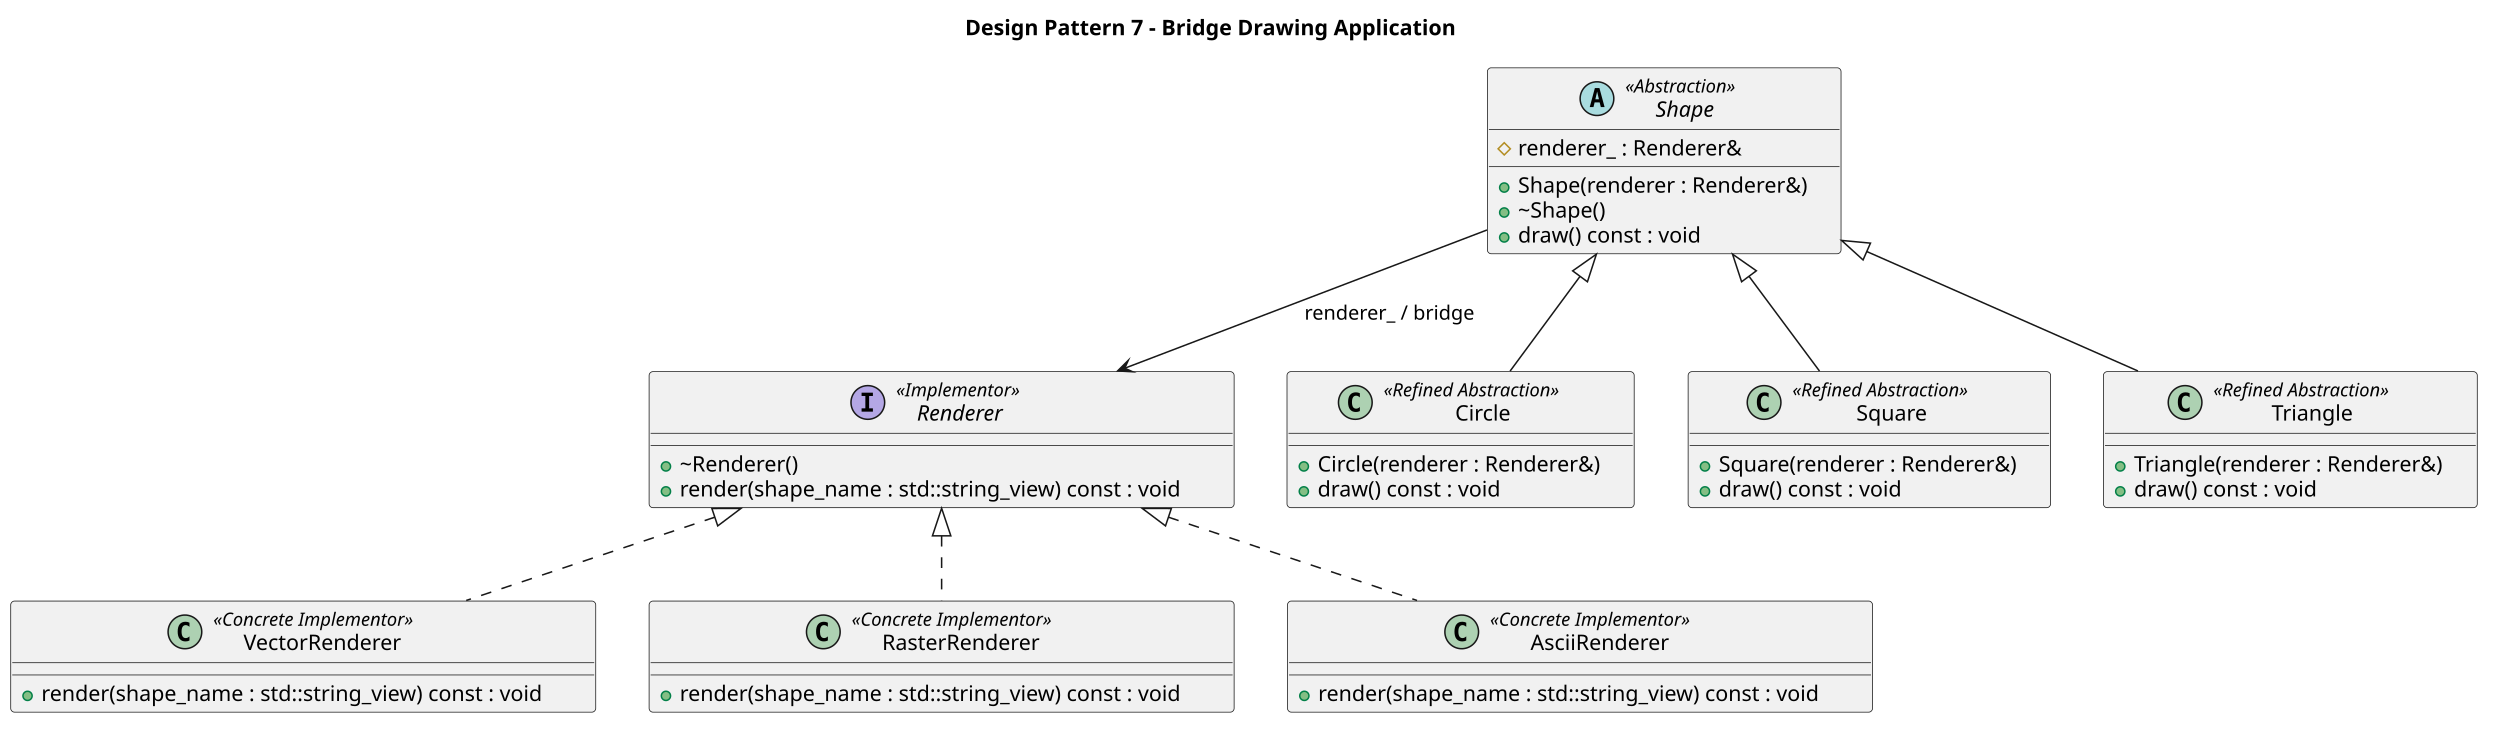
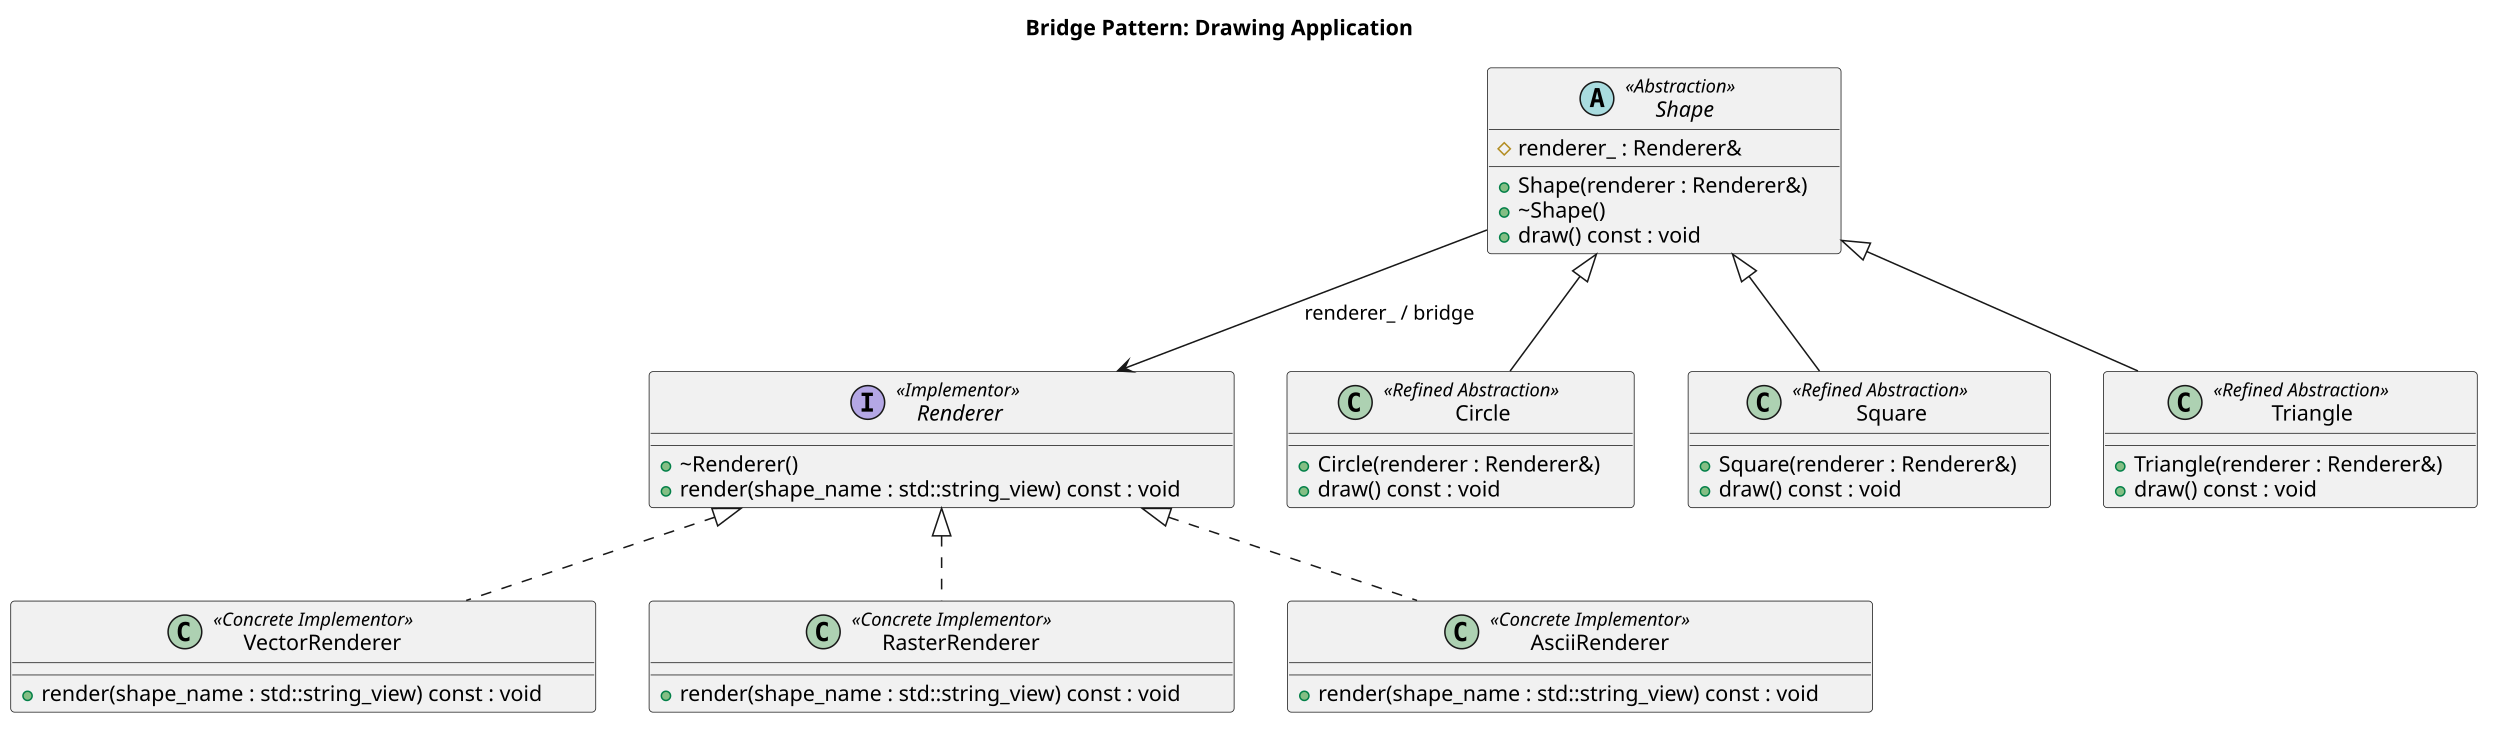
<svg xmlns="http://www.w3.org/2000/svg" version="1.1" data-diagram-type="CLASS" style="width:1633px;height:480px;background:#FFFFFF;" width="1633px" height="480px" viewBox="0 0 1633 480" zoomAndPan="magnify" preserveAspectRatio="none" contentStyleType="text/css">
  <defs />
  <g font-family="sans-serif" lengthAdjust="spacing">
    <g class="title" data-source-line="1">
-       <text x="630.384" y="22.995" fill="#000" font-size="14" textLength="365.395" font-weight="700">Design Pattern 7 - Bridge Drawing Application</text>
+       <text x="669.79" y="22.995" fill="#000" font-size="14" textLength="286.583" font-weight="700">Bridge Pattern: Drawing Application</text>
    </g>
    <g class="entity" data-qualified-name="Renderer" id="ent0001" data-source-line="3">
      <rect x="424" y="242.757" width="382.132" height="88.859" fill="#F1F1F1" style="stroke:#181818;stroke-width:0.5;" rx="2.5" ry="2.5" />
      <ellipse cx="566.864" cy="262.89" rx="11" ry="11" fill="#B4A7E5" style="stroke:#181818;stroke-width:1;" />
      <path d="M562.786,258.655 L562.786,256.499 L570.176,256.499 L570.176,258.655 L567.708,258.655 L567.708,266.733 L570.176,266.733 L570.176,268.89 L562.786,268.89 L562.786,266.733 L565.254,266.733 L565.254,258.655 L562.786,258.655 Z " fill="#000" />
      <text x="585.364" y="258.896" fill="#000" font-size="12" textLength="91.904" font-style="italic">«Implementor»</text>
      <text x="598.896" y="274.721" fill="#000" font-size="14" textLength="64.839" font-style="italic">Renderer</text>
      <line x1="425" y1="283.023" x2="805.132" y2="283.023" style="stroke:#181818;stroke-width:0.5;" />
      <line x1="425" y1="291.023" x2="805.132" y2="291.023" style="stroke:#181818;stroke-width:0.5;" />
      <g data-visibility-modifier="PUBLIC_METHOD">
        <ellipse cx="435" cy="304.671" rx="3" ry="3" fill="#84BE84" style="stroke:#038048;stroke-width:1;" />
      </g>
      <text x="444" y="308.018" fill="#000" font-size="14" textLength="87.493">~Renderer()</text>
      <g data-visibility-modifier="PUBLIC_METHOD">
        <ellipse cx="435" cy="320.968" rx="3" ry="3" fill="#84BE84" style="stroke:#038048;stroke-width:1;" />
      </g>
      <text x="444" y="324.314" fill="#000" font-size="14" textLength="356.132">render(shape_name : std::string_view) const : void</text>
    </g>
    <g class="entity" data-qualified-name="VectorRenderer" id="ent0002" data-source-line="8">
      <rect x="7" y="392.617" width="382.132" height="72.563" fill="#F1F1F1" style="stroke:#181818;stroke-width:0.5;" rx="2.5" ry="2.5" />
      <ellipse cx="120.792" cy="412.75" rx="11" ry="11" fill="#ADD1B2" style="stroke:#181818;stroke-width:1;" />
      <path d="M123.761,418.39 Q123.183,418.687 122.542,418.828 Q121.902,418.984 121.199,418.984 Q118.699,418.984 117.371,417.343 Q116.058,415.687 116.058,412.562 Q116.058,409.437 117.371,407.781 Q118.699,406.125 121.199,406.125 Q121.902,406.125 122.542,406.281 Q123.199,406.437 123.761,406.734 L123.761,409.453 Q123.136,408.875 122.542,408.609 Q121.949,408.328 121.324,408.328 Q119.98,408.328 119.292,409.406 Q118.605,410.468 118.605,412.562 Q118.605,414.656 119.292,415.734 Q119.98,416.797 121.324,416.797 Q121.949,416.797 122.542,416.531 Q123.136,416.25 123.761,415.672 L123.761,418.39 Z " fill="#000" />
      <text x="139.292" y="408.756" fill="#000" font-size="12" textLength="150.047" font-style="italic">«Concrete Implementor»</text>
      <text x="159.047" y="424.581" fill="#000" font-size="14" textLength="110.537">VectorRenderer</text>
      <line x1="8" y1="432.883" x2="388.132" y2="432.883" style="stroke:#181818;stroke-width:0.5;" />
      <line x1="8" y1="440.883" x2="388.132" y2="440.883" style="stroke:#181818;stroke-width:0.5;" />
      <g data-visibility-modifier="PUBLIC_METHOD">
        <ellipse cx="18" cy="454.531" rx="3" ry="3" fill="#84BE84" style="stroke:#038048;stroke-width:1;" />
      </g>
      <text x="27" y="457.878" fill="#000" font-size="14" textLength="356.132">render(shape_name : std::string_view) const : void</text>
    </g>
    <g class="entity" data-qualified-name="RasterRenderer" id="ent0003" data-source-line="12">
      <rect x="424" y="392.617" width="382.132" height="72.563" fill="#F1F1F1" style="stroke:#181818;stroke-width:0.5;" rx="2.5" ry="2.5" />
      <ellipse cx="537.792" cy="412.75" rx="11" ry="11" fill="#ADD1B2" style="stroke:#181818;stroke-width:1;" />
      <path d="M540.761,418.39 Q540.183,418.687 539.542,418.828 Q538.902,418.984 538.199,418.984 Q535.699,418.984 534.371,417.343 Q533.058,415.687 533.058,412.562 Q533.058,409.437 534.371,407.781 Q535.699,406.125 538.199,406.125 Q538.902,406.125 539.542,406.281 Q540.199,406.437 540.761,406.734 L540.761,409.453 Q540.136,408.875 539.542,408.609 Q538.949,408.328 538.324,408.328 Q536.98,408.328 536.292,409.406 Q535.605,410.468 535.605,412.562 Q535.605,414.656 536.292,415.734 Q536.98,416.797 538.324,416.797 Q538.949,416.797 539.542,416.531 Q540.136,416.25 540.761,415.672 L540.761,418.39 Z " fill="#000" />
      <text x="556.292" y="408.756" fill="#000" font-size="12" textLength="150.047" font-style="italic">«Concrete Implementor»</text>
      <text x="576.167" y="424.581" fill="#000" font-size="14" textLength="110.298">RasterRenderer</text>
      <line x1="425" y1="432.883" x2="805.132" y2="432.883" style="stroke:#181818;stroke-width:0.5;" />
      <line x1="425" y1="440.883" x2="805.132" y2="440.883" style="stroke:#181818;stroke-width:0.5;" />
      <g data-visibility-modifier="PUBLIC_METHOD">
        <ellipse cx="435" cy="454.531" rx="3" ry="3" fill="#84BE84" style="stroke:#038048;stroke-width:1;" />
      </g>
      <text x="444" y="457.878" fill="#000" font-size="14" textLength="356.132">render(shape_name : std::string_view) const : void</text>
    </g>
    <g class="entity" data-qualified-name="AsciiRenderer" id="ent0004" data-source-line="16">
      <rect x="841" y="392.617" width="382.132" height="72.563" fill="#F1F1F1" style="stroke:#181818;stroke-width:0.5;" rx="2.5" ry="2.5" />
      <ellipse cx="954.792" cy="412.75" rx="11" ry="11" fill="#ADD1B2" style="stroke:#181818;stroke-width:1;" />
      <path d="M957.761,418.39 Q957.183,418.687 956.542,418.828 Q955.902,418.984 955.199,418.984 Q952.699,418.984 951.371,417.343 Q950.058,415.687 950.058,412.562 Q950.058,409.437 951.371,407.781 Q952.699,406.125 955.199,406.125 Q955.902,406.125 956.542,406.281 Q957.199,406.437 957.761,406.734 L957.761,409.453 Q957.136,408.875 956.542,408.609 Q955.949,408.328 955.324,408.328 Q953.98,408.328 953.292,409.406 Q952.605,410.468 952.605,412.562 Q952.605,414.656 953.292,415.734 Q953.98,416.797 955.324,416.797 Q955.949,416.797 956.542,416.531 Q957.136,416.25 957.761,415.672 L957.761,418.39 Z " fill="#000" />
      <text x="973.292" y="408.756" fill="#000" font-size="12" textLength="150.047" font-style="italic">«Concrete Implementor»</text>
      <text x="999.723" y="424.581" fill="#000" font-size="14" textLength="97.187">AsciiRenderer</text>
      <line x1="842" y1="432.883" x2="1222.132" y2="432.883" style="stroke:#181818;stroke-width:0.5;" />
      <line x1="842" y1="440.883" x2="1222.132" y2="440.883" style="stroke:#181818;stroke-width:0.5;" />
      <g data-visibility-modifier="PUBLIC_METHOD">
        <ellipse cx="852" cy="454.531" rx="3" ry="3" fill="#84BE84" style="stroke:#038048;stroke-width:1;" />
      </g>
      <text x="861" y="457.878" fill="#000" font-size="14" textLength="356.132">render(shape_name : std::string_view) const : void</text>
    </g>
    <g class="entity" data-qualified-name="Shape" id="ent0005" data-source-line="20">
      <rect x="971.56" y="44.297" width="231.003" height="121.453" fill="#F1F1F1" style="stroke:#181818;stroke-width:0.5;" rx="2.5" ry="2.5" />
      <ellipse cx="1043.143" cy="64.43" rx="11" ry="11" fill="#A9DCDF" style="stroke:#181818;stroke-width:1;" />
      <path d="M1043.252,59.773 L1042.096,64.852 L1044.424,64.852 L1043.252,59.773 Z M1041.768,57.539 L1044.752,57.539 L1048.111,69.93 L1045.658,69.93 L1044.893,66.867 L1041.611,66.867 L1040.861,69.93 L1038.424,69.93 L1041.768,57.539 Z " fill="#000" />
      <text x="1061.643" y="60.436" fill="#000" font-size="12" textLength="83.338" font-style="italic">«Abstraction»</text>
      <text x="1081.392" y="76.261" fill="#000" font-size="14" textLength="43.839" font-style="italic">Shape</text>
      <line x1="972.56" y1="84.563" x2="1201.563" y2="84.563" style="stroke:#181818;stroke-width:0.5;" />
      <g data-visibility-modifier="PROTECTED_FIELD">
        <polygon points="982.56,93.211,986.56,97.211,982.56,101.211,978.56,97.211" fill="none" style="stroke:#B38D22;stroke-width:1;stroke-linejoin:miter;stroke-miterlimit:10;" />
      </g>
      <text x="991.56" y="101.558" fill="#000" font-size="14" textLength="157.24">renderer_ : Renderer&amp;</text>
      <line x1="972.56" y1="108.859" x2="1201.563" y2="108.859" style="stroke:#181818;stroke-width:0.5;" />
      <g data-visibility-modifier="PUBLIC_METHOD">
        <ellipse cx="982.56" cy="122.508" rx="3" ry="3" fill="#84BE84" style="stroke:#038048;stroke-width:1;" />
      </g>
      <text x="991.56" y="125.854" fill="#000" font-size="14" textLength="205.003">Shape(renderer : Renderer&amp;)</text>
      <g data-visibility-modifier="PUBLIC_METHOD">
        <ellipse cx="982.56" cy="138.805" rx="3" ry="3" fill="#84BE84" style="stroke:#038048;stroke-width:1;" />
      </g>
      <text x="991.56" y="142.151" fill="#000" font-size="14" textLength="66.493">~Shape()</text>
      <g data-visibility-modifier="PUBLIC_METHOD">
        <ellipse cx="982.56" cy="155.102" rx="3" ry="3" fill="#84BE84" style="stroke:#038048;stroke-width:1;" />
      </g>
      <text x="991.56" y="158.448" fill="#000" font-size="14" textLength="131.209">draw() const : void</text>
    </g>
    <g class="entity" data-qualified-name="Circle" id="ent0006" data-source-line="27">
      <rect x="840.67" y="242.757" width="226.785" height="88.859" fill="#F1F1F1" style="stroke:#181818;stroke-width:0.5;" rx="2.5" ry="2.5" />
      <ellipse cx="885.294" cy="262.89" rx="11" ry="11" fill="#ADD1B2" style="stroke:#181818;stroke-width:1;" />
      <path d="M888.263,268.53 Q887.685,268.827 887.044,268.968 Q886.403,269.124 885.7,269.124 Q883.2,269.124 881.872,267.483 Q880.56,265.827 880.56,262.702 Q880.56,259.577 881.872,257.921 Q883.2,256.265 885.7,256.265 Q886.403,256.265 887.044,256.421 Q887.7,256.577 888.263,256.874 L888.263,259.593 Q887.638,259.015 887.044,258.749 Q886.45,258.468 885.825,258.468 Q884.482,258.468 883.794,259.546 Q883.107,260.608 883.107,262.702 Q883.107,264.796 883.794,265.874 Q884.482,266.937 885.825,266.937 Q886.45,266.937 887.044,266.671 Q887.638,266.39 888.263,265.812 L888.263,268.53 Z " fill="#000" />
      <text x="903.794" y="258.896" fill="#000" font-size="12" textLength="133.037" font-style="italic">«Refined Abstraction»</text>
      <text x="950.502" y="274.721" fill="#000" font-size="14" textLength="39.621">Circle</text>
      <line x1="841.67" y1="283.023" x2="1066.455" y2="283.023" style="stroke:#181818;stroke-width:0.5;" />
      <line x1="841.67" y1="291.023" x2="1066.455" y2="291.023" style="stroke:#181818;stroke-width:0.5;" />
      <g data-visibility-modifier="PUBLIC_METHOD">
        <ellipse cx="851.67" cy="304.671" rx="3" ry="3" fill="#84BE84" style="stroke:#038048;stroke-width:1;" />
      </g>
      <text x="860.67" y="308.018" fill="#000" font-size="14" textLength="200.785">Circle(renderer : Renderer&amp;)</text>
      <g data-visibility-modifier="PUBLIC_METHOD">
        <ellipse cx="851.67" cy="320.968" rx="3" ry="3" fill="#84BE84" style="stroke:#038048;stroke-width:1;" />
      </g>
      <text x="860.67" y="324.314" fill="#000" font-size="14" textLength="131.209">draw() const : void</text>
    </g>
    <g class="entity" data-qualified-name="Square" id="ent0007" data-source-line="32">
      <rect x="1102.69" y="242.757" width="236.759" height="88.859" fill="#F1F1F1" style="stroke:#181818;stroke-width:0.5;" rx="2.5" ry="2.5" />
      <ellipse cx="1152.301" cy="262.89" rx="11" ry="11" fill="#ADD1B2" style="stroke:#181818;stroke-width:1;" />
      <path d="M1155.27,268.53 Q1154.691,268.827 1154.051,268.968 Q1153.41,269.124 1152.707,269.124 Q1150.207,269.124 1148.879,267.483 Q1147.566,265.827 1147.566,262.702 Q1147.566,259.577 1148.879,257.921 Q1150.207,256.265 1152.707,256.265 Q1153.41,256.265 1154.051,256.421 Q1154.707,256.577 1155.27,256.874 L1155.27,259.593 Q1154.645,259.015 1154.051,258.749 Q1153.457,258.468 1152.832,258.468 Q1151.488,258.468 1150.801,259.546 Q1150.113,260.608 1150.113,262.702 Q1150.113,264.796 1150.801,265.874 Q1151.488,266.937 1152.832,266.937 Q1153.457,266.937 1154.051,266.671 Q1154.645,266.39 1155.27,265.812 L1155.27,268.53 Z " fill="#000" />
      <text x="1170.801" y="258.896" fill="#000" font-size="12" textLength="133.037" font-style="italic">«Refined Abstraction»</text>
      <text x="1212.522" y="274.721" fill="#000" font-size="14" textLength="49.595">Square</text>
      <line x1="1103.69" y1="283.023" x2="1338.449" y2="283.023" style="stroke:#181818;stroke-width:0.5;" />
      <line x1="1103.69" y1="291.023" x2="1338.449" y2="291.023" style="stroke:#181818;stroke-width:0.5;" />
      <g data-visibility-modifier="PUBLIC_METHOD">
        <ellipse cx="1113.69" cy="304.671" rx="3" ry="3" fill="#84BE84" style="stroke:#038048;stroke-width:1;" />
      </g>
      <text x="1122.69" y="308.018" fill="#000" font-size="14" textLength="210.759">Square(renderer : Renderer&amp;)</text>
      <g data-visibility-modifier="PUBLIC_METHOD">
        <ellipse cx="1113.69" cy="320.968" rx="3" ry="3" fill="#84BE84" style="stroke:#038048;stroke-width:1;" />
      </g>
      <text x="1122.69" y="324.314" fill="#000" font-size="14" textLength="131.209">draw() const : void</text>
    </g>
    <g class="entity" data-qualified-name="Triangle" id="ent0008" data-source-line="37">
      <rect x="1373.96" y="242.757" width="244.203" height="88.859" fill="#F1F1F1" style="stroke:#181818;stroke-width:0.5;" rx="2.5" ry="2.5" />
      <ellipse cx="1427.293" cy="262.89" rx="11" ry="11" fill="#ADD1B2" style="stroke:#181818;stroke-width:1;" />
      <path d="M1430.262,268.53 Q1429.684,268.827 1429.043,268.968 Q1428.402,269.124 1427.699,269.124 Q1425.199,269.124 1423.871,267.483 Q1422.559,265.827 1422.559,262.702 Q1422.559,259.577 1423.871,257.921 Q1425.199,256.265 1427.699,256.265 Q1428.402,256.265 1429.043,256.421 Q1429.699,256.577 1430.262,256.874 L1430.262,259.593 Q1429.637,259.015 1429.043,258.749 Q1428.449,258.468 1427.824,258.468 Q1426.481,258.468 1425.793,259.546 Q1425.106,260.608 1425.106,262.702 Q1425.106,264.796 1425.793,265.874 Q1426.481,266.937 1427.824,266.937 Q1428.449,266.937 1429.043,266.671 Q1429.637,266.39 1430.262,265.812 L1430.262,268.53 Z " fill="#000" />
      <text x="1445.793" y="258.896" fill="#000" font-size="12" textLength="133.037" font-style="italic">«Refined Abstraction»</text>
      <text x="1483.792" y="274.721" fill="#000" font-size="14" textLength="57.039">Triangle</text>
      <line x1="1374.96" y1="283.023" x2="1617.163" y2="283.023" style="stroke:#181818;stroke-width:0.5;" />
      <line x1="1374.96" y1="291.023" x2="1617.163" y2="291.023" style="stroke:#181818;stroke-width:0.5;" />
      <g data-visibility-modifier="PUBLIC_METHOD">
        <ellipse cx="1384.96" cy="304.671" rx="3" ry="3" fill="#84BE84" style="stroke:#038048;stroke-width:1;" />
      </g>
      <text x="1393.96" y="308.018" fill="#000" font-size="14" textLength="218.203">Triangle(renderer : Renderer&amp;)</text>
      <g data-visibility-modifier="PUBLIC_METHOD">
        <ellipse cx="1384.96" cy="320.968" rx="3" ry="3" fill="#84BE84" style="stroke:#038048;stroke-width:1;" />
      </g>
      <text x="1393.96" y="324.314" fill="#000" font-size="14" textLength="131.209">draw() const : void</text>
    </g>
    <g class="link" data-entity-1="ent0001" data-entity-2="ent0002" id="lnk9" data-source-line="42" data-link-type="extension">
      <path d="M466.913,337.826 C409.133,357.186 359.16,373.927 304.53,392.227" style="stroke:#181818;stroke-width:1;stroke-dasharray:7,7;" fill="none" id="Renderer-backto-VectorRenderer" codeLine="42" />
      <polygon points="483.98,332.107,465.006,332.136,468.819,343.515,483.98,332.107" fill="none" style="stroke:#181818;stroke-width:1;stroke-linejoin:miter;stroke-miterlimit:10;" />
    </g>
    <g class="link" data-entity-1="ent0001" data-entity-2="ent0003" id="lnk10" data-source-line="43" data-link-type="extension">
      <path d="M615.07,350.007 C615.07,369.377 615.07,373.857 615.07,392.177" style="stroke:#181818;stroke-width:1;stroke-dasharray:7,7;" fill="none" id="Renderer-backto-RasterRenderer" codeLine="43" />
      <polygon points="615.07,332.007,609.07,350.007,621.07,350.007,615.07,332.007" fill="none" style="stroke:#181818;stroke-width:1;stroke-linejoin:miter;stroke-miterlimit:10;" />
    </g>
    <g class="link" data-entity-1="ent0001" data-entity-2="ent0004" id="lnk11" data-source-line="44" data-link-type="extension">
      <path d="M763.218,337.825 C821.008,357.185 870.97,373.927 925.6,392.227" style="stroke:#181818;stroke-width:1;stroke-dasharray:7,7;" fill="none" id="Renderer-backto-AsciiRenderer" codeLine="44" />
      <polygon points="746.15,332.107,761.312,343.514,765.124,332.135,746.15,332.107" fill="none" style="stroke:#181818;stroke-width:1;stroke-linejoin:miter;stroke-miterlimit:10;" />
    </g>
    <g class="link" data-entity-1="ent0005" data-entity-2="ent0006" id="lnk12" data-source-line="46" data-link-type="extension">
      <path d="M1032.09,180.499 C1013.65,205.479 1003.33,219.457 986.38,242.407" style="stroke:#181818;stroke-width:1;" fill="none" id="Shape-backto-Circle" codeLine="46" />
      <polygon points="1042.78,166.017,1027.263,176.935,1036.917,184.062,1042.78,166.017" fill="none" style="stroke:#181818;stroke-width:1;stroke-linejoin:miter;stroke-miterlimit:10;" />
    </g>
    <g class="link" data-entity-1="ent0005" data-entity-2="ent0007" id="lnk13" data-source-line="47" data-link-type="extension">
      <path d="M1142.429,180.463 C1160.999,205.443 1171.43,219.457 1188.51,242.407" style="stroke:#181818;stroke-width:1;" fill="none" id="Shape-backto-Square" codeLine="47" />
      <polygon points="1131.69,166.017,1137.614,184.042,1147.244,176.883,1131.69,166.017" fill="none" style="stroke:#181818;stroke-width:1;stroke-linejoin:miter;stroke-miterlimit:10;" />
    </g>
    <g class="link" data-entity-1="ent0005" data-entity-2="ent0008" id="lnk14" data-source-line="48" data-link-type="extension">
      <path d="M1219.372,164.304 C1280.432,191.204 1338.09,216.597 1396.53,242.347" style="stroke:#181818;stroke-width:1;" fill="none" id="Shape-backto-Triangle" codeLine="48" />
      <polygon points="1202.9,157.047,1216.953,169.795,1221.791,158.813,1202.9,157.047" fill="none" style="stroke:#181818;stroke-width:1;stroke-linejoin:miter;stroke-miterlimit:10;" />
    </g>
    <g class="link" data-entity-1="ent0005" data-entity-2="ent0001" id="lnk15" data-source-line="50" data-link-type="dependency">
      <path d="M971.3,150.217 C897.88,178.237 807.941,212.564 734.681,240.524" style="stroke:#181818;stroke-width:1;" fill="none" id="Shape-to-Renderer" codeLine="50" />
      <polygon points="730.01,242.307,739.845,242.835,734.681,240.524,736.992,235.361,730.01,242.307" fill="#181818" style="stroke:#181818;stroke-width:1;stroke-linejoin:miter;stroke-miterlimit:10;" />
      <text x="852.07" y="208.824" fill="#000" font-size="13" textLength="117.375">renderer_ / bridge</text>
    </g>
  </g>
</svg>
